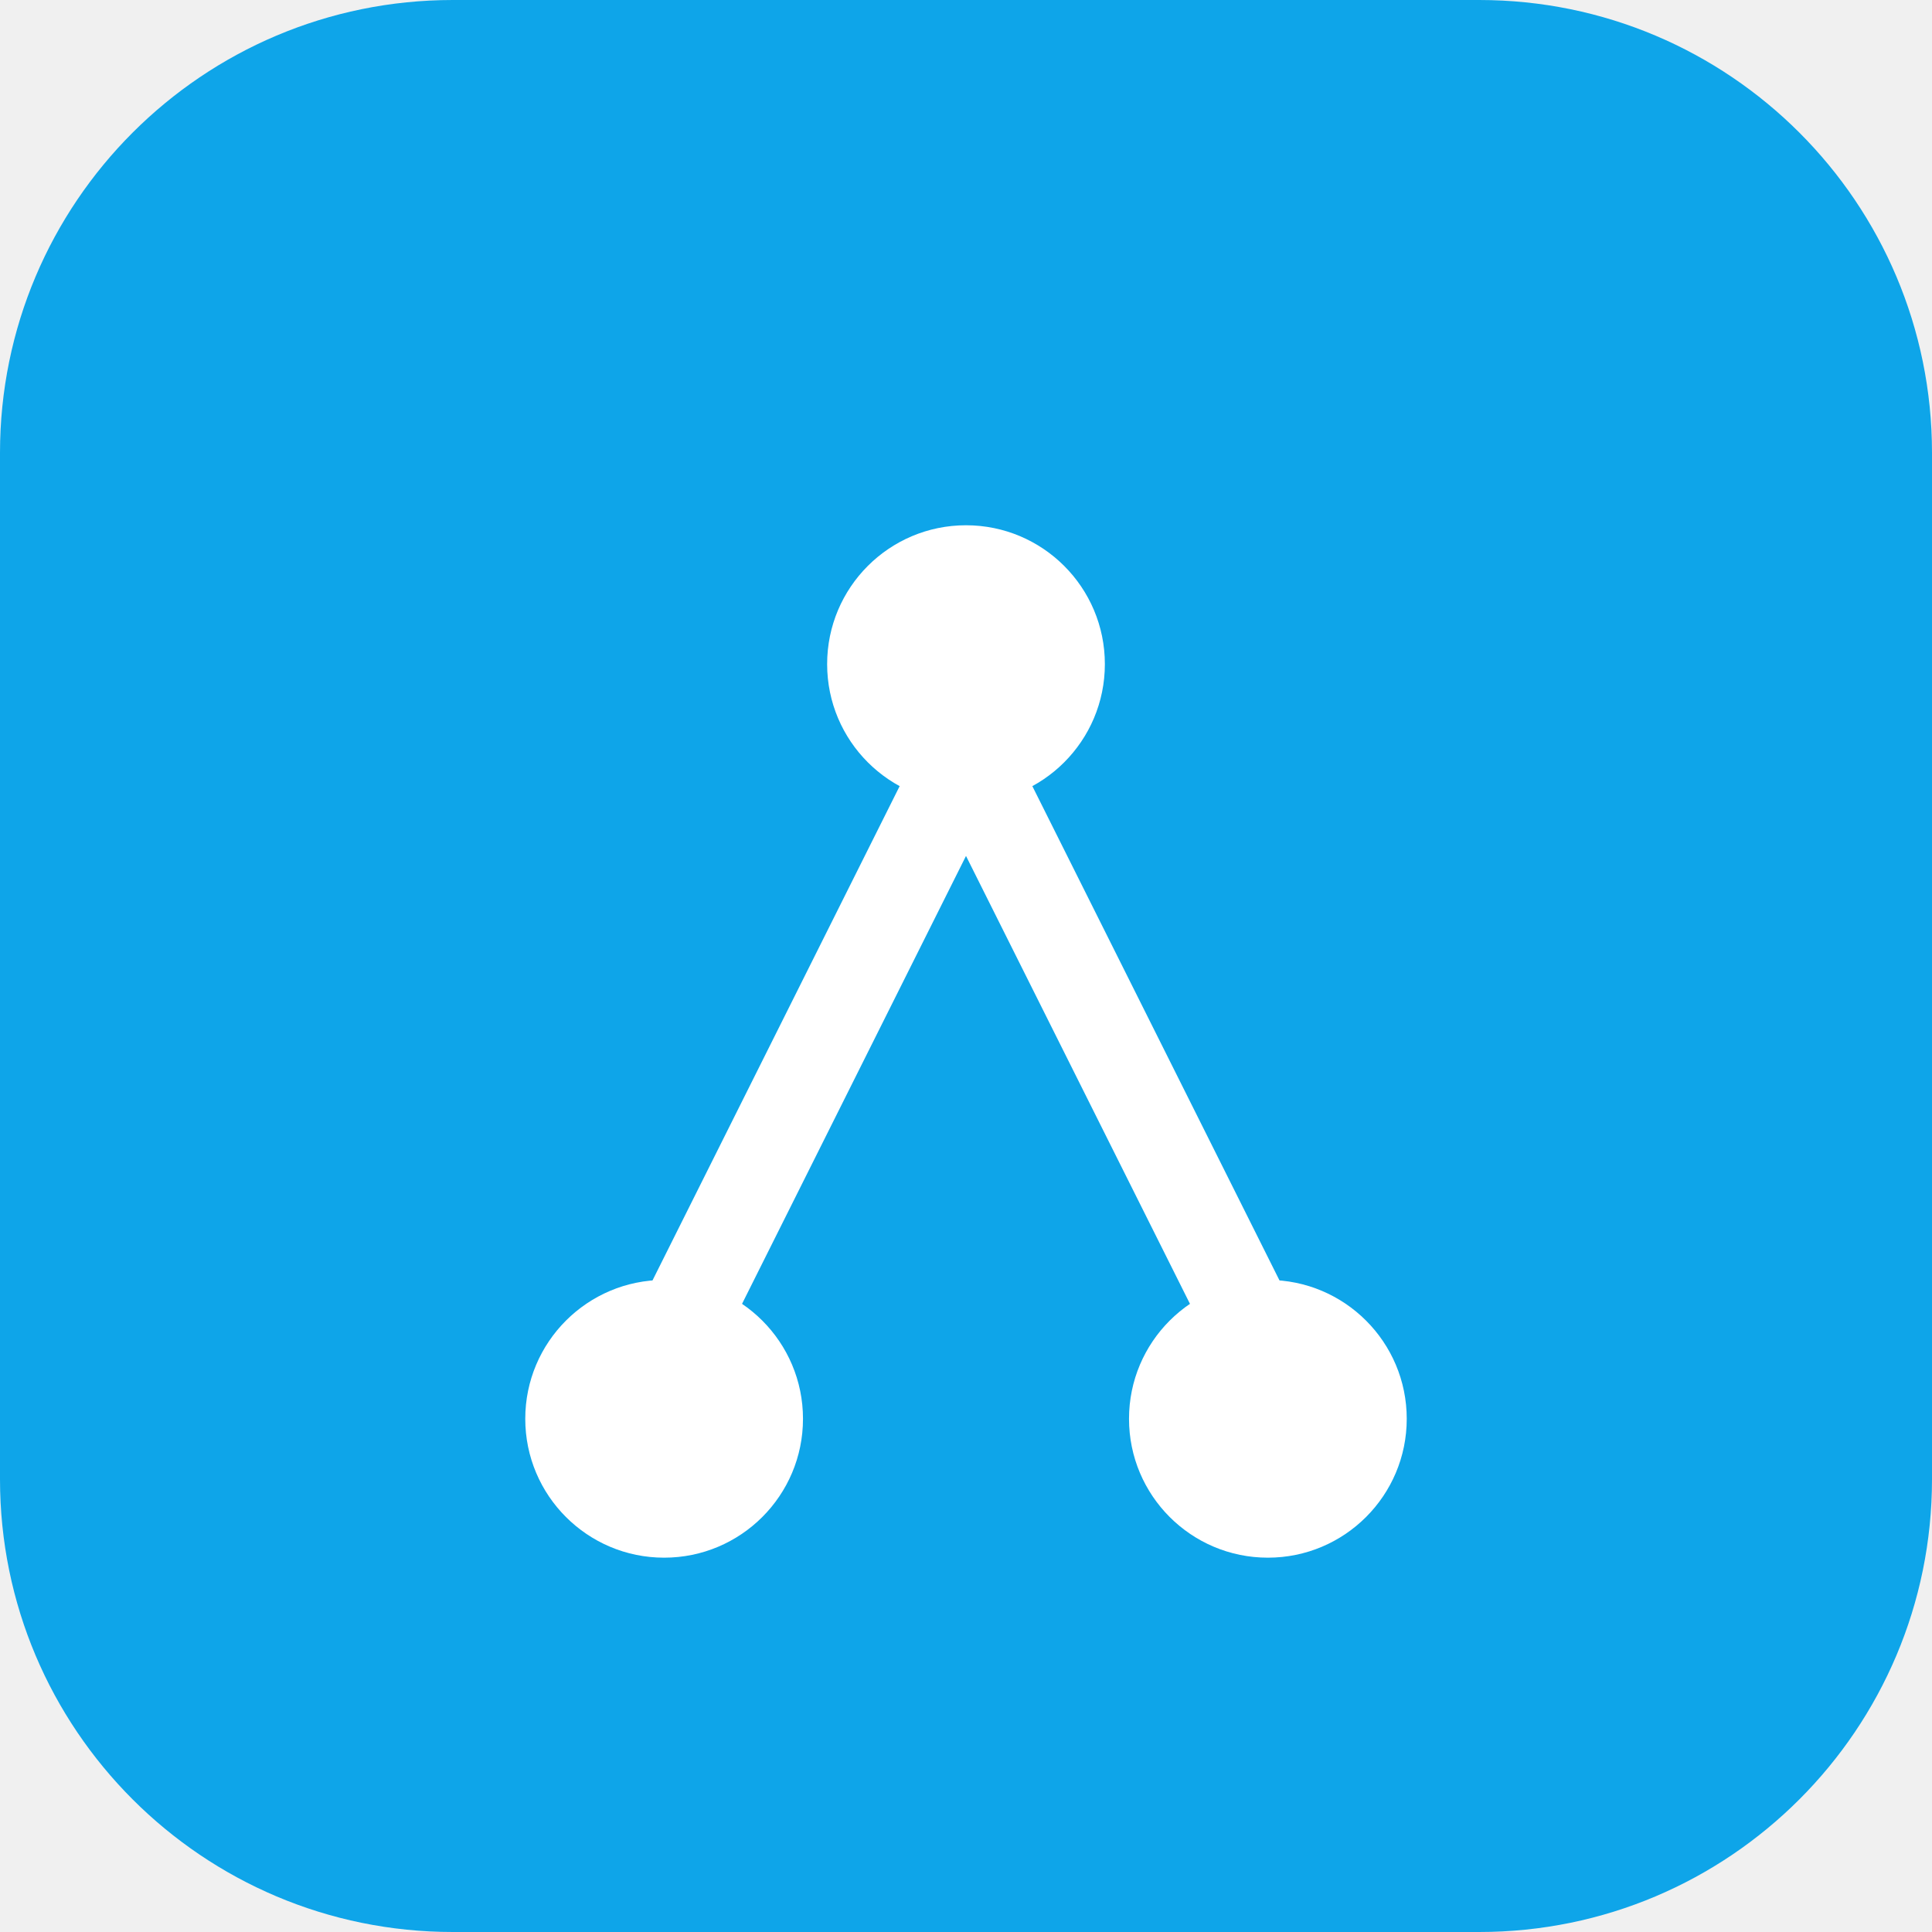
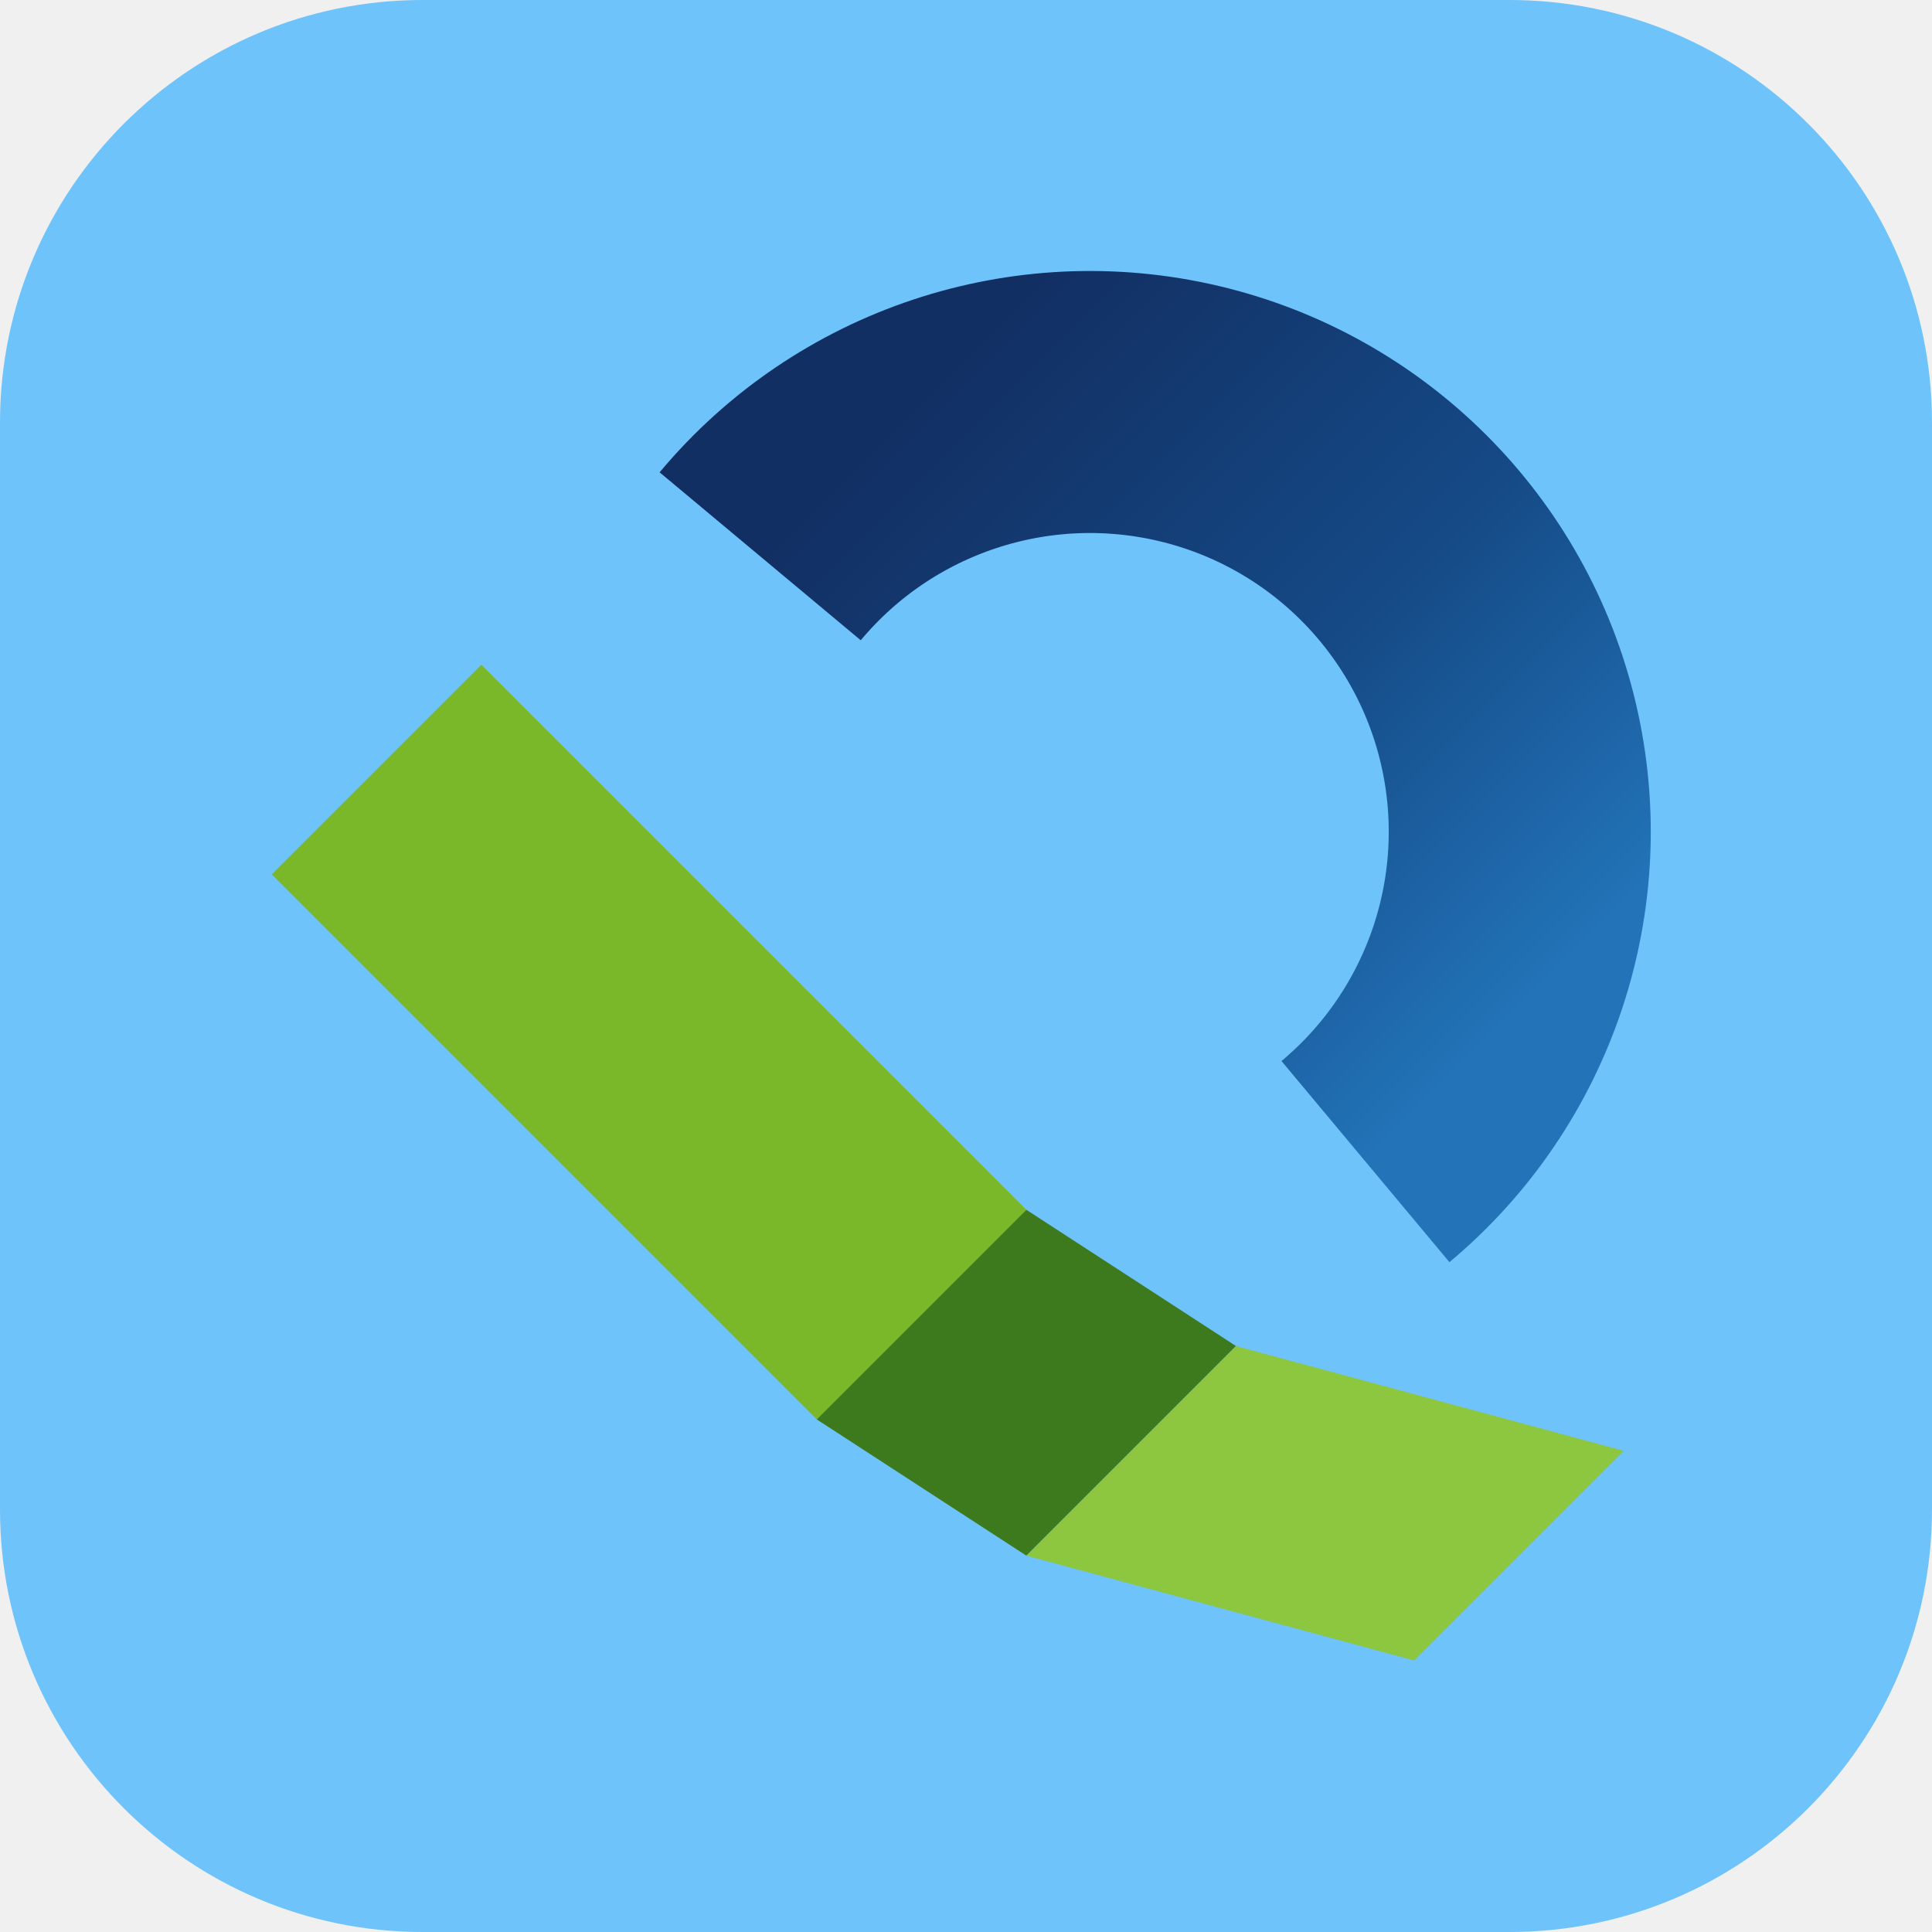
- <svg xmlns="http://www.w3.org/2000/svg" width="64" height="64" viewBox="0 0 64 64" fill="none">
-   <rect width="64" height="64" rx="15" fill="#0EA5E9" />
-   <path d="M32 25 L22 45 M32 25 L42 45" stroke="#FFFFFF" stroke-width="3" stroke-linecap="round" />
-   <circle cx="32" cy="22" r="4.6" fill="#FFFFFF" />
-   <circle cx="22" cy="47" r="4.6" fill="#FFFFFF" />
-   <circle cx="42" cy="47" r="4.6" fill="#FFFFFF" />
+ <svg xmlns="http://www.w3.org/2000/svg" width="64" height="64" viewBox="0 0 64 64" role="img" aria-label="PeopleLab Consulting Inc.">
+   <defs>
+     <linearGradient id="n" gradientUnits="userSpaceOnUse" x1="227" y1="285" x2="343" y2="401">
+       <stop offset="0" stop-color="#122f63" />
+       <stop offset=".55" stop-color="#154a86" />
+       <stop offset="1" stop-color="#2273b8" />
+     </linearGradient>
+   </defs>
+   <rect width="64" height="64" rx="14" fill="#6ec3fa" />
+   <g transform="translate(-14.26 -31.1) scale(0.1736)">
+     <path fill="none" stroke="url(#n)" stroke-width="50" d="M227.2 285.3A82 82 0 1 1 342.7 400.8" />
+     <path fill="#7ab829" d="M174 306 278 410 238 450 134 346Z" />
+     <path fill="#3d7a1e" d="M238 450 278 410 318 436 278 476Z" />
+     <path fill="#8dc63f" d="M278 476 318 436 392 456 352 496Z" />
+   </g>
</svg>
